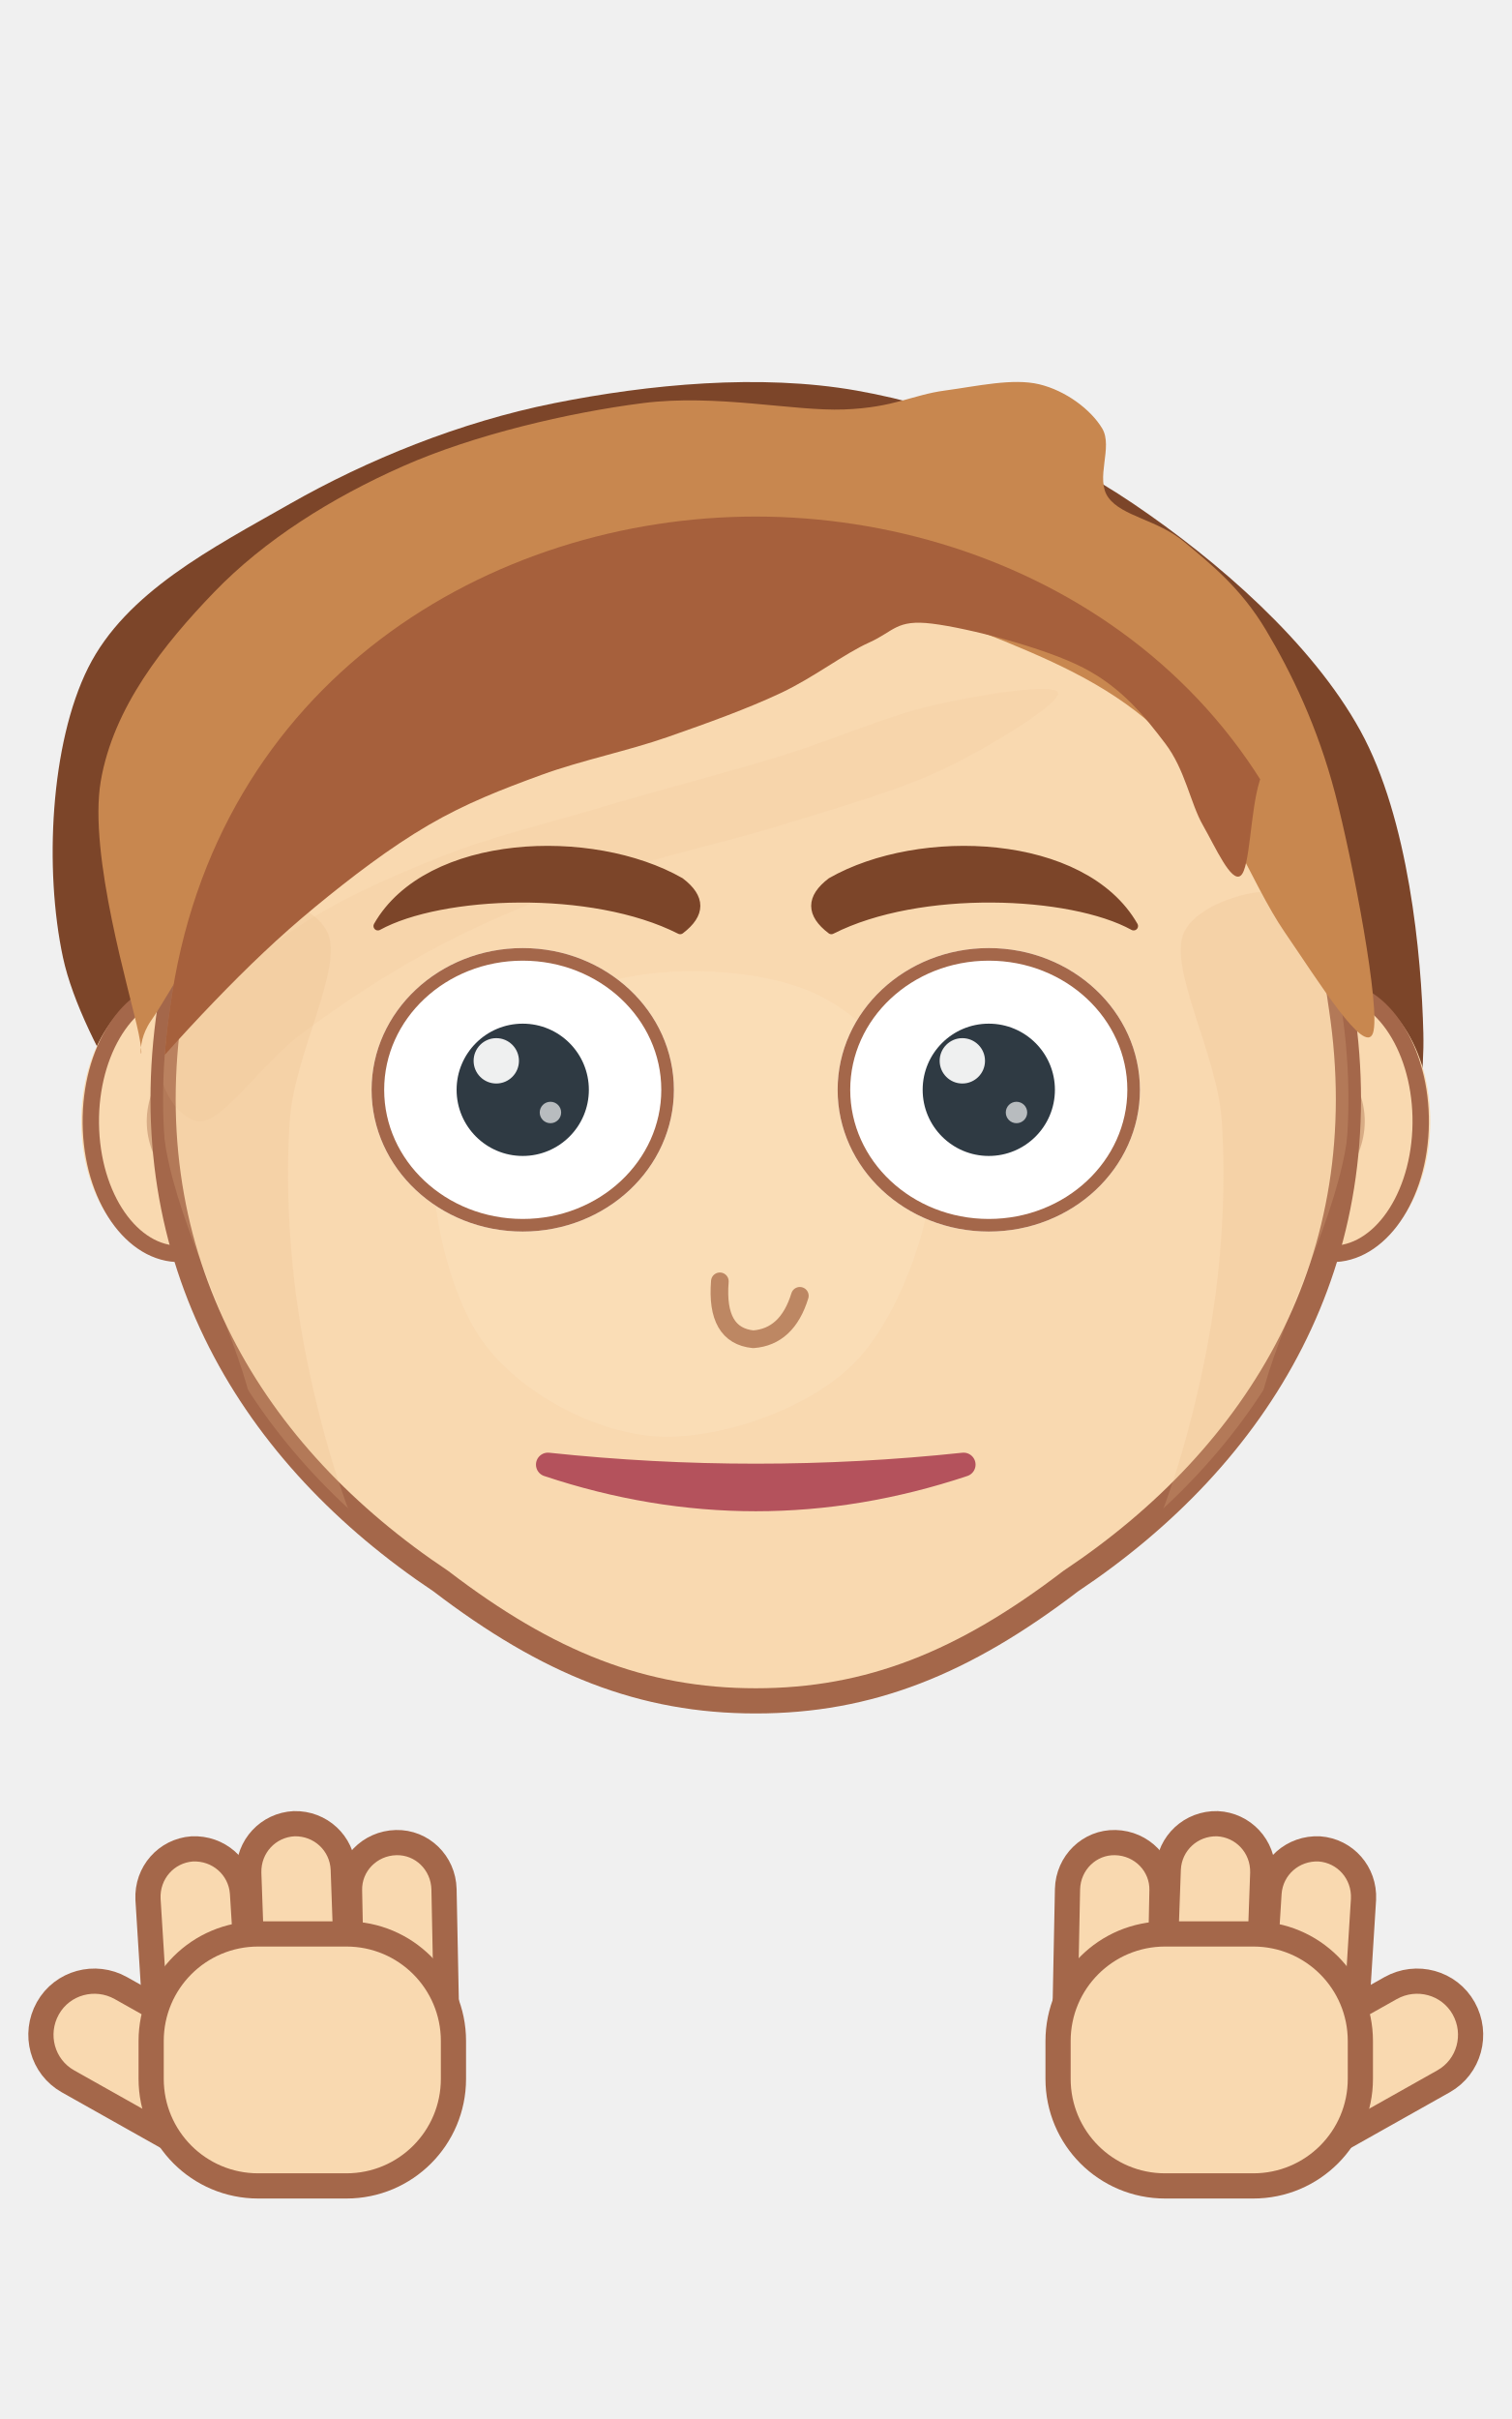
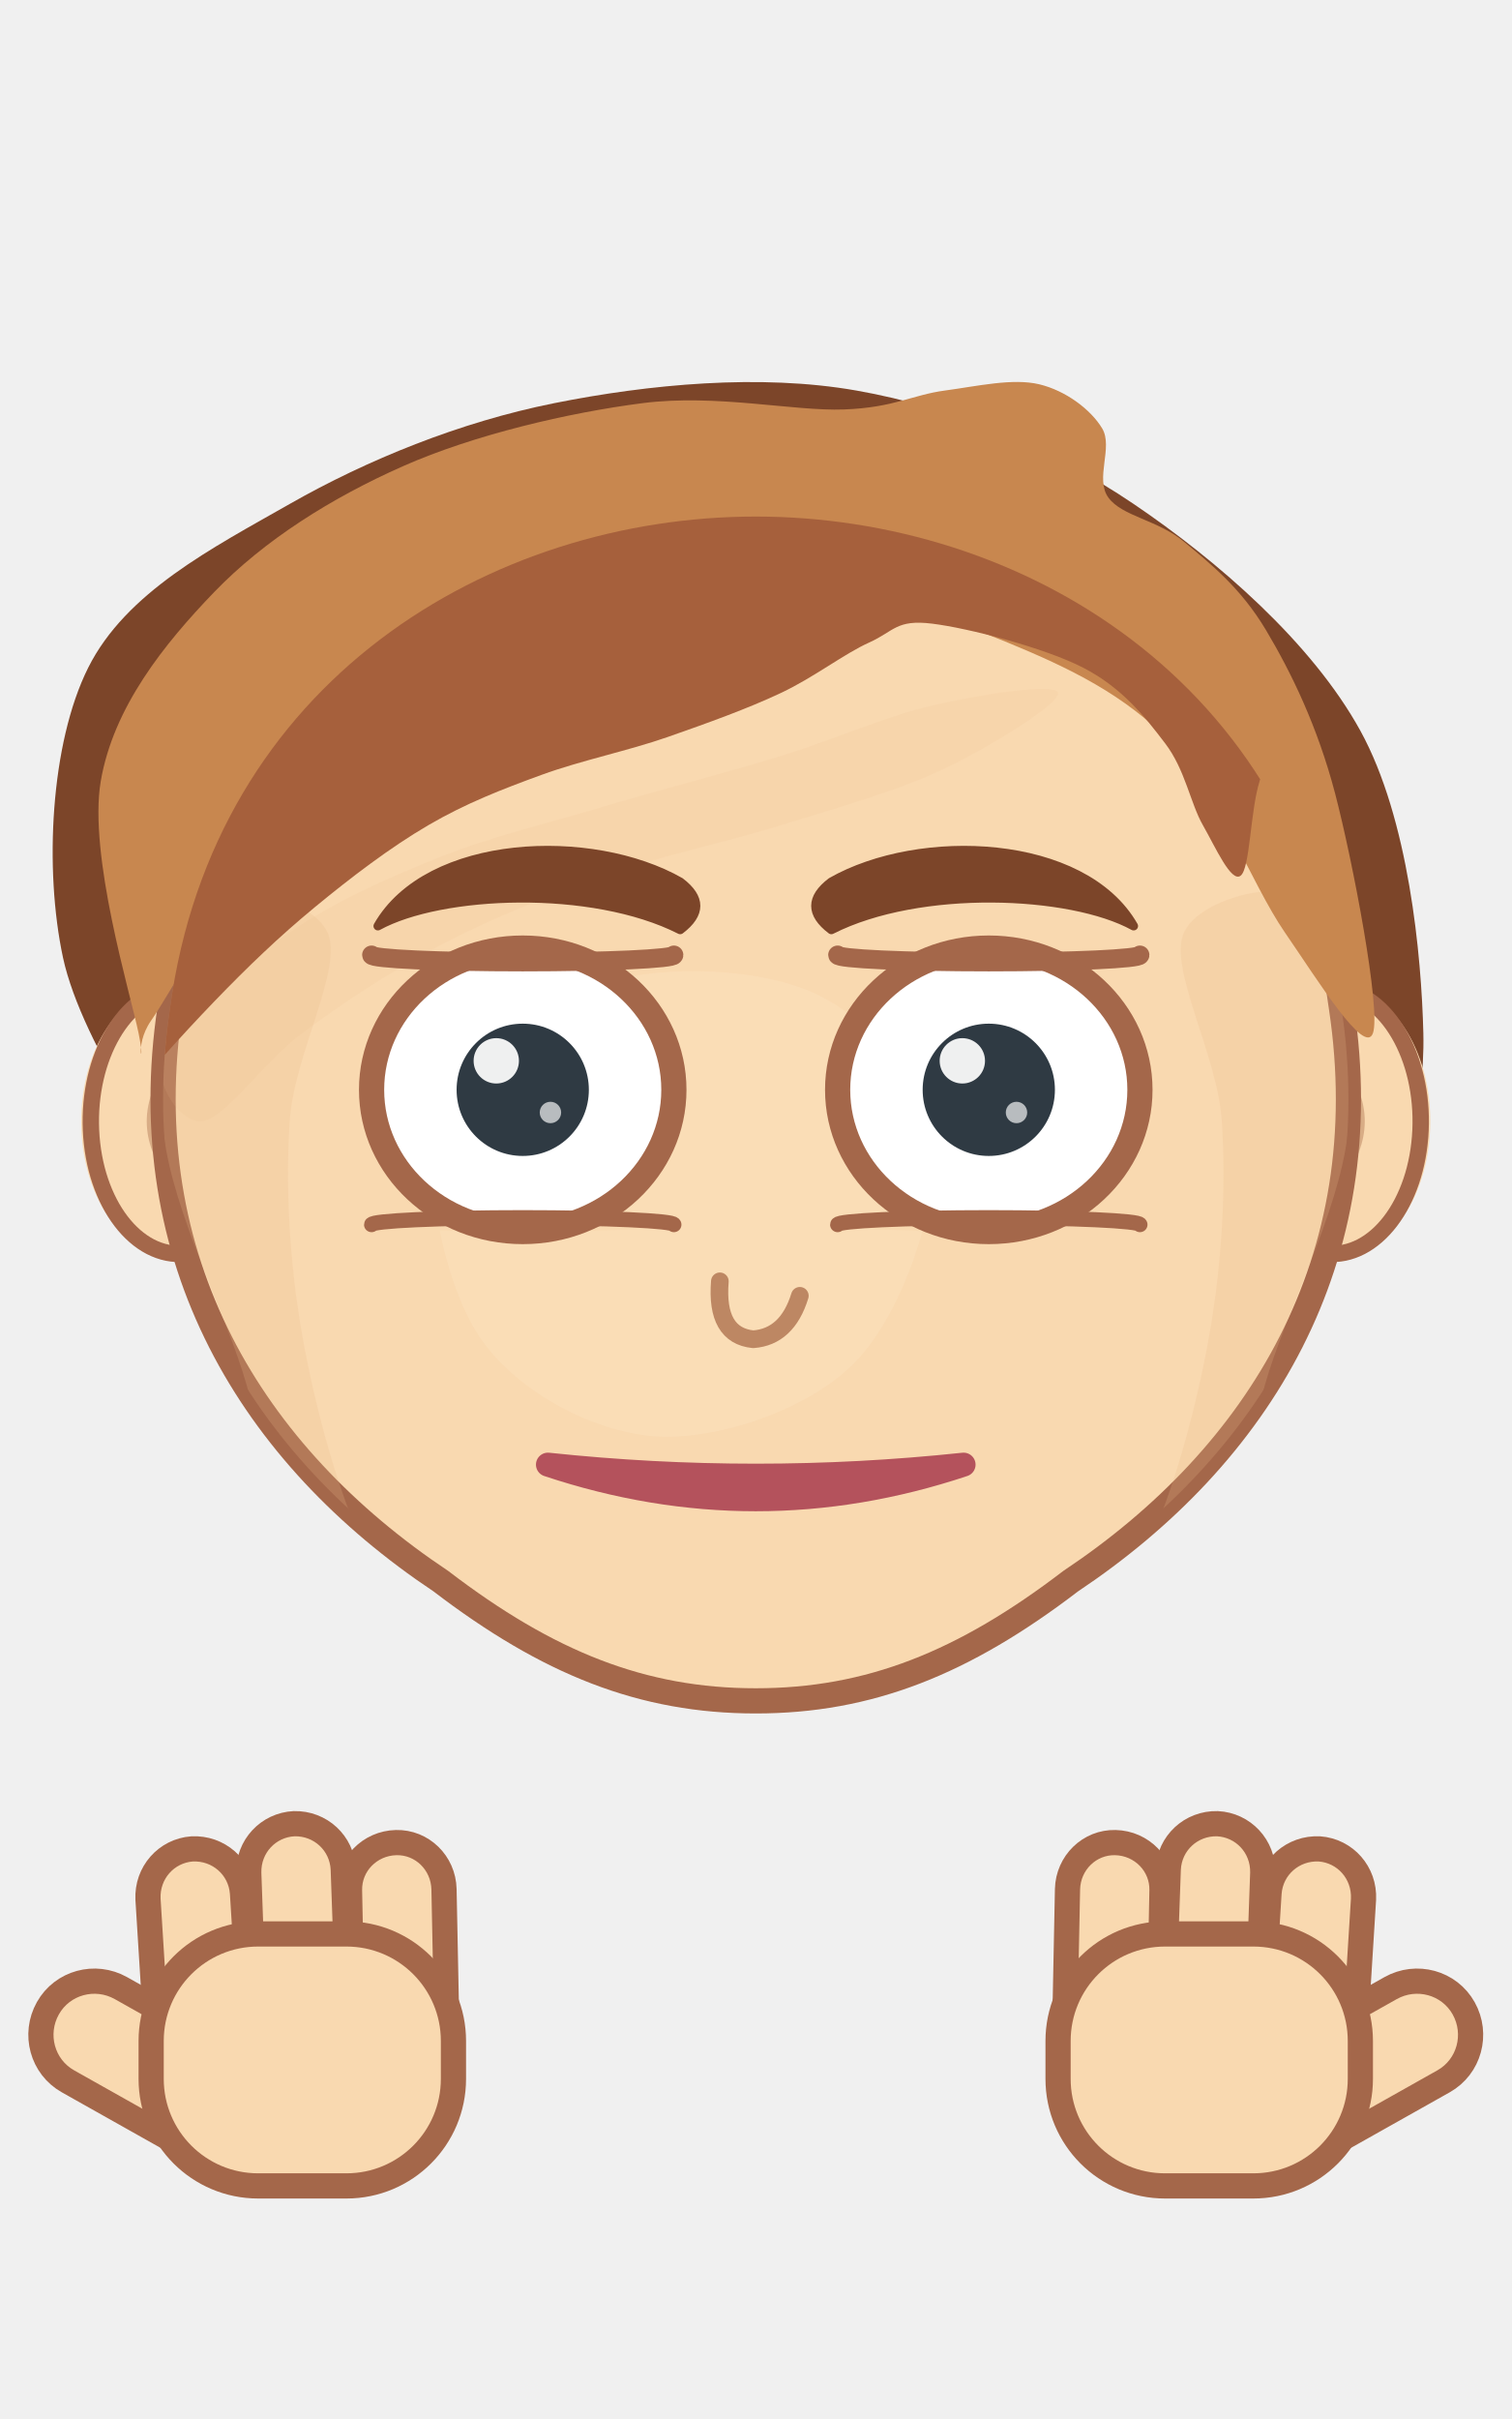
<svg xmlns="http://www.w3.org/2000/svg" viewBox="0 -60 240 384" role="img" aria-label="Cartoon mascot face">
  <defs>
-     <clipPath id="eyeSocketLeft">
-       <ellipse cx="83" cy="113" rx="24" ry="22.5" id="ellipse-1" />
-     </clipPath>
-     <clipPath id="eyeSocketRight">
-       <ellipse cx="157" cy="113" rx="24" ry="22.5" id="ellipse-2" />
-     </clipPath>
    <clipPath id="headShape">
      <path d="M120 22 C162 22 206 48 213 100 C219 140 200 171 170 191 C153 204 138 210 120 210 C102 210 87 204 70 191 C40 171 21 140 27 100 C34 48 78 22 120 22 Z" id="path-1" />
    </clipPath>
  </defs>
  <g id="handLeft" data-name="Left hand">
    <g id="handLeftStyle-relaxed" data-name="Relaxed">
      <path id="handLeftStyle-relaxed-index" data-name="Index" d="M 25 265.5 L 23.5 241.5 C 23.3 237.3 26.4 233.8 30.5 233.5 C 34.7 233.3 38.2 236.4 38.5 240.5 L 40 264.5 C 40.2 268.7 37.1 272.2 33 272.5 C 28.8 272.7 25.3 269.6 25 265.5 Z" fill="#f9d9b0" stroke="#a4674a" stroke-width="4" stroke-linejoin="round" stroke-linecap="round" />
      <path id="handLeftStyle-relaxed-middle" data-name="Middle" d="M 40.5 265.3 L 39.5 237.3 C 39.4 233.1 42.6 229.7 46.7 229.5 C 50.9 229.4 54.3 232.6 54.5 236.7 L 55.5 264.7 C 55.6 268.9 52.4 272.3 48.3 272.5 C 44.1 272.6 40.7 269.4 40.5 265.3 Z" fill="#f9d9b0" stroke="#a4674a" stroke-width="4" stroke-linejoin="round" stroke-linecap="round" />
      <path id="handLeftStyle-relaxed-ring" data-name="Ring" d="M 56 265.1 L 55.5 240.1 C 55.4 236 58.7 232.6 62.9 232.5 C 67 232.4 70.4 235.7 70.5 239.9 L 71 264.9 C 71.1 269 67.8 272.4 63.6 272.5 C 59.5 272.6 56.1 269.3 56 265.1 Z" fill="#f9d9b0" stroke="#a4674a" stroke-width="4" stroke-linejoin="round" stroke-linecap="round" />
      <path id="handLeftStyle-relaxed-thumb" data-name="Thumb" d="M 26.8 279.4 L 10.8 270.4 C 6.7 268.1 5.3 262.9 7.6 258.8 C 9.9 254.7 15.1 253.3 19.2 255.6 L 35.2 264.6 C 39.3 266.9 40.7 272.1 38.4 276.2 C 36.1 280.3 30.9 281.7 26.8 279.4 Z" fill="#f9d9b0" stroke="#a4674a" stroke-width="4" stroke-linejoin="round" stroke-linecap="round" />
      <path id="handLeftStyle-relaxed-palm" data-name="Palm" d="M 41 247 L 55 247 C 64.4 247 72 254.6 72 264 L 72 270 C 72 279.4 64.4 287 55 287 L 41 287 C 31.6 287 24 279.4 24 270 L 24 264 C 24 254.6 31.6 247 41 247 Z" fill="#f9d9b0" stroke="#a4674a" stroke-width="4" stroke-linejoin="round" stroke-linecap="round" />
    </g>
    <g id="handLeftStyle-open" data-name="Open" opacity="0">
      <path id="handLeftStyle-open-index" data-name="Index" d="M 25.2 266.6 L 18.7 236.6 C 17.8 232.5 20.4 228.5 24.4 227.7 C 28.5 226.8 32.5 229.4 33.3 233.4 L 39.8 263.4 C 40.7 267.5 38.1 271.5 34.1 272.3 C 30 273.2 26 270.6 25.2 266.6 Z" fill="#f9d9b0" stroke="#a4674a" stroke-width="4" stroke-linejoin="round" stroke-linecap="round" />
      <path id="handLeftStyle-open-middle" data-name="Middle" d="M 40.5 265.2 L 39.5 229.2 C 39.4 225.1 42.7 221.6 46.8 221.5 C 50.9 221.4 54.4 224.7 54.5 228.8 L 55.5 264.8 C 55.6 268.9 52.3 272.4 48.2 272.5 C 44.1 272.6 40.6 269.3 40.5 265.2 Z" fill="#f9d9b0" stroke="#a4674a" stroke-width="4" stroke-linejoin="round" stroke-linecap="round" />
      <path id="handLeftStyle-open-ring" data-name="Ring" d="M 56.1 263.8 L 60.6 235.8 C 61.3 231.7 65.1 228.9 69.2 229.6 C 73.3 230.3 76.1 234.1 75.4 238.2 L 70.9 266.2 C 70.2 270.3 66.4 273.1 62.3 272.4 C 58.2 271.7 55.4 267.9 56.1 263.8 Z" fill="#f9d9b0" stroke="#a4674a" stroke-width="4" stroke-linejoin="round" stroke-linecap="round" />
      <path id="handLeftStyle-open-thumb" data-name="Thumb" d="M 28.5 276.8 L 9.5 265.8 C 5.2 263.3 3.7 257.8 6.2 253.5 C 8.7 249.2 14.2 247.7 18.5 250.2 L 37.5 261.2 C 41.8 263.7 43.3 269.2 40.8 273.5 C 38.3 277.8 32.8 279.3 28.5 276.8 Z" fill="#f9d9b0" stroke="#a4674a" stroke-width="4" stroke-linejoin="round" stroke-linecap="round" />
      <path id="handLeftStyle-open-palm" data-name="Palm" d="M 41 247 L 55 247 C 64.4 247 72 254.6 72 264 L 72 270 C 72 279.4 64.4 287 55 287 L 41 287 C 31.6 287 24 279.4 24 270 L 24 264 C 24 254.6 31.6 247 41 247 Z" fill="#f9d9b0" stroke="#a4674a" stroke-width="4" stroke-linejoin="round" stroke-linecap="round" />
    </g>
    <g id="handLeftStyle-fist" data-name="Fist" opacity="0">
      <path id="handLeftStyle-fist-palm" data-name="Palm" d="M 41 247 L 55 247 C 64.4 247 72 254.6 72 264 L 72 270 C 72 279.4 64.4 287 55 287 L 41 287 C 31.6 287 24 279.4 24 270 L 24 264 C 24 254.6 31.6 247 41 247 Z" fill="#f9d9b0" stroke="#a4674a" stroke-width="4" stroke-linejoin="round" stroke-linecap="round" />
      <path id="handLeftStyle-fist-index" data-name="Index" d="M 25 265 L 25 247 C 25 242.9 28.4 239.5 32.5 239.5 C 36.6 239.5 40 242.9 40 247 L 40 265 C 40 269.1 36.6 272.5 32.5 272.5 C 28.4 272.5 25 269.1 25 265 Z" fill="#f9d9b0" stroke="#a4674a" stroke-width="4" stroke-linejoin="round" stroke-linecap="round" />
      <path id="handLeftStyle-fist-middle" data-name="Middle" d="M 40.5 265 L 40.5 245 C 40.5 240.9 43.9 237.5 48 237.5 C 52.1 237.5 55.5 240.9 55.5 245 L 55.5 265 C 55.5 269.1 52.1 272.5 48 272.5 C 43.9 272.5 40.5 269.1 40.5 265 Z" fill="#f9d9b0" stroke="#a4674a" stroke-width="4" stroke-linejoin="round" stroke-linecap="round" />
      <path id="handLeftStyle-fist-ring" data-name="Ring" d="M 56 265 L 56 247 C 56 242.9 59.4 239.5 63.5 239.5 C 67.6 239.5 71 242.9 71 247 L 71 265 C 71 269.1 67.6 272.5 63.5 272.5 C 59.4 272.5 56 269.1 56 265 Z" fill="#f9d9b0" stroke="#a4674a" stroke-width="4" stroke-linejoin="round" stroke-linecap="round" />
      <path id="handLeftStyle-fist-thumb" data-name="Thumb" d="M 20.2 265.5 L 39.2 258.5 C 43.4 257 48 259.1 49.5 263.2 C 51 267.4 48.9 272 44.8 273.5 L 25.8 280.5 C 21.6 282 17 279.9 15.5 275.8 C 14 271.6 16.1 267 20.2 265.5 Z" fill="#f9d9b0" stroke="#a4674a" stroke-width="4" stroke-linejoin="round" stroke-linecap="round" />
    </g>
    <g id="handLeftStyle-point" data-name="Point" opacity="0">
      <path id="handLeftStyle-point-index" data-name="Index" d="M 25 264.9 L 25.5 226.9 C 25.6 222.8 29 219.4 33.1 219.5 C 37.2 219.6 40.6 223 40.5 227.1 L 40 265.1 C 39.9 269.2 36.5 272.6 32.4 272.5 C 28.3 272.4 24.9 269 25 264.9 Z" fill="#f9d9b0" stroke="#a4674a" stroke-width="4" stroke-linejoin="round" stroke-linecap="round" />
      <path id="handLeftStyle-point-palm" data-name="Palm" d="M 41 247 L 55 247 C 64.4 247 72 254.6 72 264 L 72 270 C 72 279.4 64.4 287 55 287 L 41 287 C 31.6 287 24 279.4 24 270 L 24 264 C 24 254.6 31.6 247 41 247 Z" fill="#f9d9b0" stroke="#a4674a" stroke-width="4" stroke-linejoin="round" stroke-linecap="round" />
      <path id="handLeftStyle-point-middle" data-name="Middle" d="M 40.5 265 L 40.5 249 C 40.5 244.9 43.9 241.5 48 241.5 C 52.1 241.5 55.5 244.9 55.5 249 L 55.5 265 C 55.5 269.1 52.1 272.5 48 272.5 C 43.9 272.5 40.5 269.1 40.5 265 Z" fill="#f9d9b0" stroke="#a4674a" stroke-width="4" stroke-linejoin="round" stroke-linecap="round" />
      <path id="handLeftStyle-point-ring" data-name="Ring" d="M 56 265 L 56 250 C 56 245.9 59.4 242.5 63.5 242.5 C 67.6 242.5 71 245.9 71 250 L 71 265 C 71 269.1 67.6 272.5 63.5 272.5 C 59.4 272.5 56 269.1 56 265 Z" fill="#f9d9b0" stroke="#a4674a" stroke-width="4" stroke-linejoin="round" stroke-linecap="round" />
      <path id="handLeftStyle-point-thumb" data-name="Thumb" d="M 20.2 265.5 L 39.2 258.5 C 43.4 257 48 259.1 49.5 263.2 C 51 267.4 48.9 272 44.8 273.5 L 25.8 280.5 C 21.6 282 17 279.9 15.5 275.8 C 14 271.6 16.1 267 20.2 265.5 Z" fill="#f9d9b0" stroke="#a4674a" stroke-width="4" stroke-linejoin="round" stroke-linecap="round" />
    </g>
    <g id="handLeftStyle-thumbsUp" data-name="Thumbs up" opacity="0">
      <path id="handLeftStyle-thumbsUp-thumb" data-name="Thumb" d="M 27.5 267.4 L 25.5 229.4 C 25.3 225.3 28.5 221.7 32.6 221.5 C 36.7 221.3 40.3 224.5 40.5 228.6 L 42.5 266.6 C 42.7 270.7 39.5 274.3 35.4 274.5 C 31.3 274.7 27.7 271.5 27.5 267.4 Z" fill="#f9d9b0" stroke="#a4674a" stroke-width="4" stroke-linejoin="round" stroke-linecap="round" />
      <path id="handLeftStyle-thumbsUp-palm" data-name="Palm" d="M 41 247 L 55 247 C 64.4 247 72 254.6 72 264 L 72 270 C 72 279.4 64.4 287 55 287 L 41 287 C 31.6 287 24 279.4 24 270 L 24 264 C 24 254.6 31.6 247 41 247 Z" fill="#f9d9b0" stroke="#a4674a" stroke-width="4" stroke-linejoin="round" stroke-linecap="round" />
      <path id="handLeftStyle-thumbsUp-fingers" data-name="Fingers" d="M 37.1 247.6 L 61.1 250.6 C 65.7 251.1 69 255.4 68.4 260.1 C 67.9 264.7 63.6 268 58.9 267.4 L 34.9 264.4 C 30.3 263.9 27 259.6 27.6 254.9 C 28.1 250.3 32.4 247 37.1 247.6 Z" fill="#f9d9b0" stroke="#a4674a" stroke-width="4" stroke-linejoin="round" stroke-linecap="round" />
    </g>
    <g id="handLeftStyle-peace" data-name="Peace" opacity="0">
      <path id="handLeftStyle-peace-index" data-name="Index" d="M 25.2 266.7 L 17.7 233.7 C 16.8 229.6 19.3 225.6 23.3 224.7 C 27.4 223.8 31.4 226.3 32.3 230.3 L 39.8 263.3 C 40.7 267.4 38.2 271.4 34.2 272.3 C 30.1 273.2 26.1 270.7 25.2 266.7 Z" fill="#f9d9b0" stroke="#a4674a" stroke-width="4" stroke-linejoin="round" stroke-linecap="round" />
      <path id="handLeftStyle-peace-middle" data-name="Middle" d="M 40.5 264.4 L 43.5 228.4 C 43.9 224.2 47.5 221.2 51.6 221.5 C 55.8 221.9 58.8 225.5 58.5 229.6 L 55.5 265.6 C 55.1 269.8 51.5 272.8 47.4 272.5 C 43.2 272.1 40.2 268.5 40.5 264.4 Z" fill="#f9d9b0" stroke="#a4674a" stroke-width="4" stroke-linejoin="round" stroke-linecap="round" />
      <path id="handLeftStyle-peace-palm" data-name="Palm" d="M 41 247 L 55 247 C 64.4 247 72 254.6 72 264 L 72 270 C 72 279.4 64.4 287 55 287 L 41 287 C 31.6 287 24 279.4 24 270 L 24 264 C 24 254.6 31.6 247 41 247 Z" fill="#f9d9b0" stroke="#a4674a" stroke-width="4" stroke-linejoin="round" stroke-linecap="round" />
      <path id="handLeftStyle-peace-ring" data-name="Ring" d="M 56 265 L 56 249 C 56 244.9 59.4 241.5 63.5 241.5 C 67.6 241.5 71 244.9 71 249 L 71 265 C 71 269.1 67.6 272.5 63.5 272.5 C 59.4 272.5 56 269.1 56 265 Z" fill="#f9d9b0" stroke="#a4674a" stroke-width="4" stroke-linejoin="round" stroke-linecap="round" />
      <path id="handLeftStyle-peace-thumb" data-name="Thumb" d="M 20.2 265.5 L 39.2 258.5 C 43.4 257 48 259.1 49.5 263.2 C 51 267.4 48.9 272 44.8 273.5 L 25.8 280.5 C 21.6 282 17 279.9 15.5 275.8 C 14 271.6 16.1 267 20.2 265.5 Z" fill="#f9d9b0" stroke="#a4674a" stroke-width="4" stroke-linejoin="round" stroke-linecap="round" />
    </g>
    <g id="handLeftStyle-ok" data-name="OK" opacity="0">
      <path id="handLeftStyle-ok-middle" data-name="Middle" d="M 40.5 264.4 L 43.5 229.4 C 43.9 225.2 47.5 222.2 51.6 222.5 C 55.8 222.9 58.8 226.5 58.5 230.6 L 55.5 265.6 C 55.1 269.8 51.5 272.8 47.4 272.5 C 43.2 272.1 40.2 268.5 40.5 264.4 Z" fill="#f9d9b0" stroke="#a4674a" stroke-width="4" stroke-linejoin="round" stroke-linecap="round" />
      <path id="handLeftStyle-ok-ring" data-name="Ring" d="M 56.1 264.1 L 59.6 236.1 C 60.1 232 63.8 229 67.9 229.6 C 72 230.1 75 233.8 74.4 237.9 L 70.9 265.9 C 70.4 270 66.7 273 62.6 272.4 C 58.5 271.9 55.5 268.2 56.1 264.1 Z" fill="#f9d9b0" stroke="#a4674a" stroke-width="4" stroke-linejoin="round" stroke-linecap="round" />
      <path id="handLeftStyle-ok-palm" data-name="Palm" d="M 41 247 L 55 247 C 64.4 247 72 254.6 72 264 L 72 270 C 72 279.4 64.4 287 55 287 L 41 287 C 31.6 287 24 279.4 24 270 L 24 264 C 24 254.6 31.6 247 41 247 Z" fill="#f9d9b0" stroke="#a4674a" stroke-width="4" stroke-linejoin="round" stroke-linecap="round" />
      <path id="handLeftStyle-ok-loop" data-name="Ring" d="M 28 229.5 C 35.5 229.5 41.5 235.5 41.5 243 C 41.5 250.5 35.5 256.5 28 256.5 C 20.5 256.5 14.5 250.5 14.5 243 C 14.5 235.5 20.5 229.5 28 229.5 Z M 28 236 C 24.1 236 21 239.1 21 243 C 21 246.9 24.1 250 28 250 C 31.9 250 35 246.9 35 243 C 35 239.1 31.9 236 28 236 Z" fill-rule="evenodd" fill="#f9d9b0" stroke="#a4674a" stroke-width="4" stroke-linejoin="round" stroke-linecap="round" />
    </g>
    <g id="handLeftStyle-sideFist" data-name="Closed side" opacity="0">
      <path id="handLeftStyle-sideFist-palm" data-name="Palm" d="M 41 247 L 55 247 C 64.4 247 72 254.6 72 264 L 72 270 C 72 279.4 64.4 287 55 287 L 41 287 C 31.6 287 24 279.4 24 270 L 24 264 C 24 254.6 31.6 247 41 247 Z" fill="#f9d9b0" stroke="#a4674a" stroke-width="4" stroke-linejoin="round" stroke-linecap="round" />
      <path id="handLeftStyle-sideFist-fingers" data-name="Fingers" d="M 35.2 242.1 L 62.2 246.1 C 66.5 246.7 69.6 250.8 68.9 255.2 C 68.3 259.5 64.2 262.6 59.8 261.9 L 32.8 257.9 C 28.5 257.3 25.4 253.2 26.1 248.8 C 26.7 244.5 30.8 241.4 35.2 242.1 Z" fill="#f9d9b0" stroke="#a4674a" stroke-width="4" stroke-linejoin="round" stroke-linecap="round" />
      <path id="handLeftStyle-sideFist-thumb" data-name="Thumb" d="M 25.6 264.9 L 43.6 258.9 C 47.6 257.6 51.8 259.7 53.1 263.6 C 54.4 267.6 52.3 271.8 48.4 273.1 L 30.4 279.1 C 26.4 280.4 22.2 278.3 20.9 274.4 C 19.6 270.4 21.7 266.2 25.6 264.9 Z" fill="#f9d9b0" stroke="#a4674a" stroke-width="4" stroke-linejoin="round" stroke-linecap="round" />
    </g>
  </g>
  <g id="handRight" data-name="Right hand">
    <g id="handRightStyle-relaxed" data-name="Relaxed">
      <path id="handRightStyle-relaxed-index" data-name="Index" d="M 215 265.5 L 216.5 241.5 C 216.7 237.3 213.6 233.8 209.5 233.5 C 205.3 233.3 201.8 236.4 201.5 240.5 L 200 264.5 C 199.8 268.7 202.9 272.2 207 272.5 C 211.2 272.7 214.7 269.6 215 265.5 Z" fill="#f9d9b0" stroke="#a4674a" stroke-width="4" stroke-linejoin="round" stroke-linecap="round" />
      <path id="handRightStyle-relaxed-middle" data-name="Middle" d="M 199.5 265.3 L 200.5 237.3 C 200.6 233.1 197.4 229.7 193.3 229.5 C 189.1 229.4 185.7 232.6 185.5 236.7 L 184.5 264.7 C 184.4 268.9 187.6 272.3 191.7 272.5 C 195.9 272.6 199.3 269.4 199.5 265.3 Z" fill="#f9d9b0" stroke="#a4674a" stroke-width="4" stroke-linejoin="round" stroke-linecap="round" />
      <path id="handRightStyle-relaxed-ring" data-name="Ring" d="M 184 265.1 L 184.5 240.1 C 184.6 236 181.3 232.6 177.1 232.5 C 173 232.4 169.6 235.7 169.5 239.9 L 169 264.9 C 168.9 269 172.2 272.4 176.4 272.5 C 180.5 272.6 183.9 269.3 184 265.1 Z" fill="#f9d9b0" stroke="#a4674a" stroke-width="4" stroke-linejoin="round" stroke-linecap="round" />
      <path id="handRightStyle-relaxed-thumb" data-name="Thumb" d="M 213.2 279.4 L 229.2 270.4 C 233.3 268.1 234.7 262.9 232.4 258.8 C 230.1 254.7 224.9 253.3 220.8 255.6 L 204.8 264.6 C 200.7 266.9 199.3 272.1 201.6 276.2 C 203.9 280.3 209.1 281.7 213.2 279.4 Z" fill="#f9d9b0" stroke="#a4674a" stroke-width="4" stroke-linejoin="round" stroke-linecap="round" />
      <path id="handRightStyle-relaxed-palm" data-name="Palm" d="M 199 247 L 185 247 C 175.6 247 168 254.6 168 264 L 168 270 C 168 279.4 175.6 287 185 287 L 199 287 C 208.4 287 216 279.4 216 270 L 216 264 C 216 254.6 208.4 247 199 247 Z" fill="#f9d9b0" stroke="#a4674a" stroke-width="4" stroke-linejoin="round" stroke-linecap="round" />
    </g>
    <g id="handRightStyle-open" data-name="Open" opacity="0">
      <path id="handRightStyle-open-index" data-name="Index" d="M 214.8 266.6 L 221.3 236.6 C 222.2 232.5 219.6 228.5 215.6 227.7 C 211.5 226.8 207.5 229.4 206.7 233.4 L 200.2 263.4 C 199.3 267.5 201.9 271.5 205.9 272.3 C 210 273.2 214 270.6 214.8 266.6 Z" fill="#f9d9b0" stroke="#a4674a" stroke-width="4" stroke-linejoin="round" stroke-linecap="round" />
      <path id="handRightStyle-open-middle" data-name="Middle" d="M 199.5 265.2 L 200.5 229.2 C 200.6 225.1 197.3 221.6 193.2 221.5 C 189.1 221.4 185.6 224.7 185.5 228.8 L 184.5 264.8 C 184.4 268.9 187.7 272.4 191.8 272.5 C 195.9 272.6 199.4 269.3 199.5 265.2 Z" fill="#f9d9b0" stroke="#a4674a" stroke-width="4" stroke-linejoin="round" stroke-linecap="round" />
      <path id="handRightStyle-open-ring" data-name="Ring" d="M 183.9 263.8 L 179.4 235.8 C 178.7 231.7 174.9 228.9 170.8 229.6 C 166.7 230.3 163.9 234.1 164.6 238.2 L 169.1 266.2 C 169.8 270.3 173.6 273.1 177.7 272.4 C 181.8 271.7 184.6 267.9 183.9 263.8 Z" fill="#f9d9b0" stroke="#a4674a" stroke-width="4" stroke-linejoin="round" stroke-linecap="round" />
      <path id="handRightStyle-open-thumb" data-name="Thumb" d="M 211.5 276.8 L 230.5 265.8 C 234.8 263.3 236.3 257.8 233.8 253.5 C 231.3 249.2 225.8 247.7 221.5 250.2 L 202.5 261.2 C 198.2 263.7 196.7 269.2 199.2 273.5 C 201.7 277.8 207.2 279.3 211.5 276.8 Z" fill="#f9d9b0" stroke="#a4674a" stroke-width="4" stroke-linejoin="round" stroke-linecap="round" />
      <path id="handRightStyle-open-palm" data-name="Palm" d="M 199 247 L 185 247 C 175.6 247 168 254.6 168 264 L 168 270 C 168 279.4 175.6 287 185 287 L 199 287 C 208.4 287 216 279.4 216 270 L 216 264 C 216 254.6 208.4 247 199 247 Z" fill="#f9d9b0" stroke="#a4674a" stroke-width="4" stroke-linejoin="round" stroke-linecap="round" />
    </g>
    <g id="handRightStyle-fist" data-name="Fist" opacity="0">
      <path id="handRightStyle-fist-palm" data-name="Palm" d="M 199 247 L 185 247 C 175.6 247 168 254.6 168 264 L 168 270 C 168 279.4 175.6 287 185 287 L 199 287 C 208.4 287 216 279.4 216 270 L 216 264 C 216 254.6 208.4 247 199 247 Z" fill="#f9d9b0" stroke="#a4674a" stroke-width="4" stroke-linejoin="round" stroke-linecap="round" />
      <path id="handRightStyle-fist-index" data-name="Index" d="M 215 265 L 215 247 C 215 242.9 211.6 239.5 207.5 239.5 C 203.4 239.5 200 242.9 200 247 L 200 265 C 200 269.1 203.4 272.5 207.5 272.5 C 211.6 272.5 215 269.1 215 265 Z" fill="#f9d9b0" stroke="#a4674a" stroke-width="4" stroke-linejoin="round" stroke-linecap="round" />
      <path id="handRightStyle-fist-middle" data-name="Middle" d="M 199.5 265 L 199.5 245 C 199.5 240.9 196.1 237.5 192 237.5 C 187.9 237.5 184.5 240.9 184.5 245 L 184.5 265 C 184.5 269.1 187.9 272.5 192 272.5 C 196.1 272.5 199.5 269.1 199.5 265 Z" fill="#f9d9b0" stroke="#a4674a" stroke-width="4" stroke-linejoin="round" stroke-linecap="round" />
      <path id="handRightStyle-fist-ring" data-name="Ring" d="M 184 265 L 184 247 C 184 242.9 180.6 239.5 176.5 239.5 C 172.4 239.5 169 242.9 169 247 L 169 265 C 169 269.1 172.4 272.5 176.5 272.5 C 180.6 272.5 184 269.1 184 265 Z" fill="#f9d9b0" stroke="#a4674a" stroke-width="4" stroke-linejoin="round" stroke-linecap="round" />
      <path id="handRightStyle-fist-thumb" data-name="Thumb" d="M 219.8 265.5 L 200.8 258.5 C 196.6 257 192 259.1 190.5 263.2 C 189 267.4 191.1 272 195.2 273.5 L 214.2 280.5 C 218.4 282 223 279.9 224.5 275.8 C 226 271.6 223.9 267 219.8 265.5 Z" fill="#f9d9b0" stroke="#a4674a" stroke-width="4" stroke-linejoin="round" stroke-linecap="round" />
    </g>
    <g id="handRightStyle-point" data-name="Point" opacity="0">
      <path id="handRightStyle-point-index" data-name="Index" d="M 215 264.9 L 214.5 226.9 C 214.4 222.8 211 219.4 206.9 219.5 C 202.8 219.6 199.4 223 199.5 227.1 L 200 265.1 C 200.1 269.2 203.5 272.6 207.6 272.5 C 211.7 272.4 215.1 269 215 264.9 Z" fill="#f9d9b0" stroke="#a4674a" stroke-width="4" stroke-linejoin="round" stroke-linecap="round" />
      <path id="handRightStyle-point-palm" data-name="Palm" d="M 199 247 L 185 247 C 175.6 247 168 254.6 168 264 L 168 270 C 168 279.4 175.6 287 185 287 L 199 287 C 208.4 287 216 279.4 216 270 L 216 264 C 216 254.6 208.4 247 199 247 Z" fill="#f9d9b0" stroke="#a4674a" stroke-width="4" stroke-linejoin="round" stroke-linecap="round" />
      <path id="handRightStyle-point-middle" data-name="Middle" d="M 199.5 265 L 199.5 249 C 199.5 244.9 196.1 241.5 192 241.5 C 187.9 241.5 184.5 244.9 184.5 249 L 184.5 265 C 184.5 269.1 187.9 272.5 192 272.5 C 196.1 272.5 199.5 269.1 199.5 265 Z" fill="#f9d9b0" stroke="#a4674a" stroke-width="4" stroke-linejoin="round" stroke-linecap="round" />
      <path id="handRightStyle-point-ring" data-name="Ring" d="M 184 265 L 184 250 C 184 245.9 180.6 242.5 176.5 242.5 C 172.4 242.5 169 245.9 169 250 L 169 265 C 169 269.1 172.4 272.5 176.5 272.5 C 180.6 272.5 184 269.1 184 265 Z" fill="#f9d9b0" stroke="#a4674a" stroke-width="4" stroke-linejoin="round" stroke-linecap="round" />
      <path id="handRightStyle-point-thumb" data-name="Thumb" d="M 219.8 265.5 L 200.8 258.5 C 196.6 257 192 259.1 190.5 263.2 C 189 267.4 191.1 272 195.2 273.5 L 214.2 280.5 C 218.4 282 223 279.9 224.5 275.8 C 226 271.6 223.9 267 219.8 265.5 Z" fill="#f9d9b0" stroke="#a4674a" stroke-width="4" stroke-linejoin="round" stroke-linecap="round" />
    </g>
    <g id="handRightStyle-thumbsUp" data-name="Thumbs up" opacity="0">
      <path id="handRightStyle-thumbsUp-thumb" data-name="Thumb" d="M 212.5 267.4 L 214.5 229.4 C 214.7 225.3 211.5 221.7 207.4 221.5 C 203.3 221.3 199.7 224.5 199.5 228.6 L 197.5 266.6 C 197.3 270.7 200.5 274.3 204.6 274.5 C 208.7 274.7 212.3 271.5 212.5 267.4 Z" fill="#f9d9b0" stroke="#a4674a" stroke-width="4" stroke-linejoin="round" stroke-linecap="round" />
      <path id="handRightStyle-thumbsUp-palm" data-name="Palm" d="M 199 247 L 185 247 C 175.6 247 168 254.6 168 264 L 168 270 C 168 279.4 175.6 287 185 287 L 199 287 C 208.4 287 216 279.4 216 270 L 216 264 C 216 254.6 208.4 247 199 247 Z" fill="#f9d9b0" stroke="#a4674a" stroke-width="4" stroke-linejoin="round" stroke-linecap="round" />
      <path id="handRightStyle-thumbsUp-fingers" data-name="Fingers" d="M 202.9 247.6 L 178.9 250.6 C 174.3 251.1 171 255.4 171.6 260.1 C 172.1 264.7 176.4 268 181.1 267.4 L 205.1 264.4 C 209.7 263.9 213 259.6 212.4 254.9 C 211.9 250.3 207.6 247 202.9 247.6 Z" fill="#f9d9b0" stroke="#a4674a" stroke-width="4" stroke-linejoin="round" stroke-linecap="round" />
    </g>
    <g id="handRightStyle-peace" data-name="Peace" opacity="0">
      <path id="handRightStyle-peace-index" data-name="Index" d="M 214.8 266.7 L 222.3 233.7 C 223.2 229.6 220.7 225.6 216.7 224.7 C 212.6 223.8 208.6 226.3 207.7 230.3 L 200.2 263.3 C 199.3 267.4 201.8 271.4 205.8 272.3 C 209.9 273.2 213.9 270.7 214.8 266.7 Z" fill="#f9d9b0" stroke="#a4674a" stroke-width="4" stroke-linejoin="round" stroke-linecap="round" />
      <path id="handRightStyle-peace-middle" data-name="Middle" d="M 199.5 264.4 L 196.5 228.4 C 196.1 224.2 192.5 221.2 188.4 221.5 C 184.2 221.9 181.2 225.5 181.5 229.6 L 184.5 265.6 C 184.9 269.8 188.5 272.8 192.6 272.5 C 196.8 272.1 199.8 268.5 199.5 264.4 Z" fill="#f9d9b0" stroke="#a4674a" stroke-width="4" stroke-linejoin="round" stroke-linecap="round" />
      <path id="handRightStyle-peace-palm" data-name="Palm" d="M 199 247 L 185 247 C 175.6 247 168 254.6 168 264 L 168 270 C 168 279.4 175.6 287 185 287 L 199 287 C 208.4 287 216 279.4 216 270 L 216 264 C 216 254.6 208.4 247 199 247 Z" fill="#f9d9b0" stroke="#a4674a" stroke-width="4" stroke-linejoin="round" stroke-linecap="round" />
      <path id="handRightStyle-peace-ring" data-name="Ring" d="M 184 265 L 184 249 C 184 244.9 180.6 241.5 176.5 241.5 C 172.4 241.5 169 244.9 169 249 L 169 265 C 169 269.1 172.4 272.5 176.5 272.5 C 180.6 272.5 184 269.1 184 265 Z" fill="#f9d9b0" stroke="#a4674a" stroke-width="4" stroke-linejoin="round" stroke-linecap="round" />
      <path id="handRightStyle-peace-thumb" data-name="Thumb" d="M 219.8 265.5 L 200.8 258.5 C 196.6 257 192 259.1 190.5 263.2 C 189 267.4 191.1 272 195.2 273.5 L 214.2 280.5 C 218.4 282 223 279.9 224.5 275.8 C 226 271.6 223.9 267 219.8 265.5 Z" fill="#f9d9b0" stroke="#a4674a" stroke-width="4" stroke-linejoin="round" stroke-linecap="round" />
    </g>
    <g id="handRightStyle-ok" data-name="OK" opacity="0">
      <path id="handRightStyle-ok-middle" data-name="Middle" d="M 199.5 264.4 L 196.5 229.4 C 196.1 225.2 192.5 222.2 188.4 222.5 C 184.2 222.9 181.2 226.5 181.5 230.6 L 184.5 265.6 C 184.9 269.8 188.5 272.8 192.6 272.5 C 196.8 272.1 199.8 268.5 199.5 264.4 Z" fill="#f9d9b0" stroke="#a4674a" stroke-width="4" stroke-linejoin="round" stroke-linecap="round" />
      <path id="handRightStyle-ok-ring" data-name="Ring" d="M 183.9 264.1 L 180.4 236.1 C 179.9 232 176.2 229 172.1 229.6 C 168 230.1 165 233.8 165.6 237.9 L 169.1 265.9 C 169.6 270 173.3 273 177.4 272.4 C 181.5 271.9 184.5 268.2 183.9 264.1 Z" fill="#f9d9b0" stroke="#a4674a" stroke-width="4" stroke-linejoin="round" stroke-linecap="round" />
      <path id="handRightStyle-ok-palm" data-name="Palm" d="M 199 247 L 185 247 C 175.6 247 168 254.6 168 264 L 168 270 C 168 279.4 175.6 287 185 287 L 199 287 C 208.4 287 216 279.4 216 270 L 216 264 C 216 254.6 208.4 247 199 247 Z" fill="#f9d9b0" stroke="#a4674a" stroke-width="4" stroke-linejoin="round" stroke-linecap="round" />
      <path id="handRightStyle-ok-loop" data-name="Ring" d="M 212 229.5 C 204.5 229.5 198.5 235.5 198.5 243 C 198.5 250.5 204.5 256.5 212 256.5 C 219.5 256.5 225.5 250.5 225.5 243 C 225.5 235.5 219.5 229.5 212 229.5 Z M 212 236 C 215.9 236 219 239.1 219 243 C 219 246.9 215.9 250 212 250 C 208.1 250 205 246.9 205 243 C 205 239.1 208.1 236 212 236 Z" fill-rule="evenodd" fill="#f9d9b0" stroke="#a4674a" stroke-width="4" stroke-linejoin="round" stroke-linecap="round" />
    </g>
    <g id="handRightStyle-sideFist" data-name="Closed side" opacity="0">
      <path id="handRightStyle-sideFist-palm" data-name="Palm" d="M 199 247 L 185 247 C 175.6 247 168 254.6 168 264 L 168 270 C 168 279.4 175.6 287 185 287 L 199 287 C 208.4 287 216 279.4 216 270 L 216 264 C 216 254.6 208.4 247 199 247 Z" fill="#f9d9b0" stroke="#a4674a" stroke-width="4" stroke-linejoin="round" stroke-linecap="round" />
      <path id="handRightStyle-sideFist-fingers" data-name="Fingers" d="M 204.8 242.1 L 177.8 246.1 C 173.5 246.7 170.4 250.8 171.1 255.2 C 171.7 259.5 175.8 262.6 180.2 261.9 L 207.2 257.9 C 211.5 257.3 214.6 253.2 213.9 248.8 C 213.3 244.5 209.2 241.4 204.8 242.1 Z" fill="#f9d9b0" stroke="#a4674a" stroke-width="4" stroke-linejoin="round" stroke-linecap="round" />
      <path id="handRightStyle-sideFist-thumb" data-name="Thumb" d="M 214.4 264.9 L 196.4 258.9 C 192.4 257.6 188.2 259.7 186.9 263.6 C 185.6 267.6 187.7 271.8 191.6 273.1 L 209.6 279.1 C 213.6 280.4 217.8 278.3 219.1 274.4 C 220.4 270.4 218.3 266.2 214.4 264.9 Z" fill="#f9d9b0" stroke="#a4674a" stroke-width="4" stroke-linejoin="round" stroke-linecap="round" />
    </g>
  </g>
  <g id="faceRoot" data-name="Face">
    <path id="hairBack" data-name="Hair back" d="M32 130 C28 127.7 13 106 10 92 C7 78 8 58 14 46 C20 34 33.7 27 46 20 C58.3 13 73 7 88 4 C103 1 120.7 -0.7 136 2 C151.3 4.7 166.7 11 180 20 C193.3 29 208.3 42 216 56 C223.7 70 225.7 91.7 226 104 C226.3 116.3 222.3 132 218 130 C213.7 128 206.3 104 200 92 C193.7 80 188.3 67.3 180 58 C171.7 48.7 161.7 40.7 150 36 C138.3 31.3 122.7 28.3 110 30 C97.3 31.7 84.7 38.3 74 46 C63.3 53.7 52.7 66 46 76 C39.3 86 36.3 97 34 106 C31.7 115 36 132.3 32 130 Z" fill="#7c4529" />
    <g id="earLeft" data-name="Left ear">
      <ellipse id="earLeftShape" data-name="Left ear shape" cx="26.9" cy="118" rx="14" ry="21" fill="#f9d9b0" />
      <path id="earLeftEdge" data-name="Left ear outline" d="M27.5 97 A14 21 0 0 0 29.4 139" fill="none" stroke="#a4674a" stroke-width="2.6" stroke-linecap="round" />
      <path id="earLeftFold" data-name="Left ear fold" d="M27.9 109 Q20.9 118 27.9 127" fill="none" stroke="#bd8763" stroke-width="2.2" stroke-linecap="round" opacity="0.55" />
    </g>
    <g id="earRight" data-name="Right ear">
      <ellipse id="earRightShape" data-name="Right ear shape" cx="213.1" cy="118" rx="14" ry="21" fill="#f9d9b0" />
      <path id="earRightEdge" data-name="Right ear outline" d="M212.5 97 A14 21 0 0 1 210.6 139" fill="none" stroke="#a4674a" stroke-width="2.6" stroke-linecap="round" />
      <path id="earRightFold" data-name="Right ear fold" d="M212.1 109 Q219.1 118 212.1 127" fill="none" stroke="#bd8763" stroke-width="2.2" stroke-linecap="round" opacity="0.55" />
    </g>
    <path id="head" data-name="Head shape" d="M120 22 C162 22 206 48 213 100 C219 140 200 171 170 191 C153 204 138 210 120 210 C102 210 87 204 70 191 C40 171 21 140 27 100 C34 48 78 22 120 22 Z" fill="#f9d9b0" stroke="#a4674a" stroke-width="4" stroke-linejoin="round" />
    <g id="faceShading" data-name="Face shading" clip-path="url(#headShape)">
      <path id="shadeLeft" data-name="Left cheek shade" d="M30.3 84 C26 89.3 24.5 107.3 26 120 C27.5 132.7 35.9 148.3 39.2 160 C42.5 171.7 40.2 182.3 46 190 C51.8 197.7 72 206.7 74 206 C76 205.3 62.3 195 58 186 C53.7 177 50 163.3 48 152 C46 140.7 45.3 128.7 46 118 C46.7 107.3 54.6 93.7 52 88 C49.4 82.3 34.6 78.7 30.3 84 Z" fill="#eab98a" opacity="0.22" />
      <path id="shadeRight" data-name="Right cheek shade" d="M209.7 84 C214 89.3 215.5 107.3 214 120 C212.5 132.7 204.1 148.3 200.8 160 C197.5 171.7 199.8 182.3 194 190 C188.2 197.7 168 206.7 166 206 C164 205.3 177.7 195 182 186 C186.3 177 190 163.3 192 152 C194 140.7 194.7 128.7 194 118 C193.3 107.3 185.4 93.7 188 88 C190.6 82.3 205.4 78.7 209.7 84 Z" fill="#eab98a" opacity="0.22" />
      <path id="faceLight" data-name="Face highlight" d="M70 116 C73.3 106.7 86 99 96 96 C106 93 121.3 93.7 130 98 C138.7 102.3 147 112.3 148 122 C149 131.7 143.3 148.3 136 156 C128.7 163.7 114 168.7 104 168 C94 167.3 81.7 160.7 76 152 C70.3 143.3 66.7 125.3 70 116 Z" fill="#fff1d9" opacity="0.16" />
      <path id="shadeHair" data-name="Hairline shadow" d="M26 106 C28.3 101 38.7 93 46 88 C53.3 83 61.7 79.3 70 76 C78.3 72.7 87 70.7 96 68 C105 65.3 115.3 62.7 124 60 C132.7 57.3 140.7 53.7 148 52 C155.3 50.3 167.7 48.3 168 50 C168.3 51.7 157.3 58.5 150 62 C142.7 65.5 133 68.2 124 71 C115 73.8 105 75.8 96 79 C87 82.2 78 85.8 70 90 C62 94.2 54.3 99.3 48 104 C41.7 108.7 35.7 117.7 32 118 C28.3 118.3 23.7 111 26 106 Z" fill="#eab98a" opacity="0.13" />
    </g>
    <path id="mouth" data-name="Mouth" d="M87 172.5 Q120 176 153 172.5 Q120 183.5 87 172.5 Z" fill="#6d2831" stroke="#b4525c" stroke-width="3.8" stroke-linejoin="round" />
    <path id="tongue" data-name="Tongue" d="M133.9 177 Q120 179 106.1 177 Q120 179 133.9 177 Z" fill="#d9707f" />
    <path id="teeth" data-name="Teeth" d="M96.2 173.3 Q120 175.2 143.8 173.3 Q120 175.2 96.2 173.3 Z" fill="#fff8ec" />
-     <g id="eyeLeft" data-name="Left eye" clip-path="url(#eyeSocketLeft)">
+     <g id="eyeLeft" data-name="Left eye">
      <ellipse id="eyeWhiteLeft" data-name="Left eye white" cx="83" cy="113" rx="24" ry="22.5" fill="#ffffff" />
      <circle id="pupilLeft" data-name="Left pupil" cx="83" cy="113" r="10.5" fill="#2f3a43" />
      <circle id="glintLeft" data-name="Left eye glint" cx="78.8" cy="108.4" r="3.6" fill="#ffffff" opacity="0.92" />
      <circle id="sparkLeft" data-name="Left eye catchlight" cx="87.4" cy="116.6" r="1.7" fill="#ffffff" opacity="0.66" />
-       <path id="lidUpperLeft" data-name="Left upper eyelid" d="M37 44.5 L129 44.5 L129 74.5 Q83 90.5 37 74.5 Z" fill="#f9d9b0" stroke="#a4674a" stroke-width="2.6" stroke-linejoin="round" />
-       <path id="lidLowerLeft" data-name="Left lower eyelid" d="M37 179.5 L129 179.5 L129 149.5 Q83 137.5 37 149.5 Z" fill="#f9d9b0" stroke="#a4674a" stroke-width="2.2" stroke-linejoin="round" />
+       <path id="lidUpperLeft" data-name="Left upper eyelid" d="M59 91.6 C59 91 69.7 90.5 83 90.5 C96.3 90.5 107 91 107 91.6 C107 92.2 96.3 92.7 83 92.7 C69.7 92.7 59 92.2 59 91.6 Z" fill="#f9d9b0" />
+       <path id="creaseUpperLeft" data-name="Left upper eyelid crease" d="M107 91.6 C107 92.2 96.3 92.7 83 92.7 C69.7 92.7 59 92.2 59 91.6" fill="none" stroke="#a4674a" stroke-width="3" stroke-linecap="round" vector-effect="non-scaling-stroke" />
+       <path id="lidLowerLeft" data-name="Left lower eyelid" d="M59 134.4 C59 135 69.7 135.5 83 135.5 C96.3 135.5 107 135 107 134.4 C107 133.8 96.3 133.3 83 133.3 C69.7 133.3 59 133.8 59 134.4 Z" fill="#f9d9b0" />
+       <path id="creaseLowerLeft" data-name="Left lower eyelid crease" d="M107 134.4 C107 133.8 96.3 133.3 83 133.3 C69.7 133.3 59 133.8 59 134.4" fill="none" stroke="#a4674a" stroke-width="2.4" stroke-linecap="round" vector-effect="non-scaling-stroke" />
      <ellipse id="rimLeft" data-name="Left eye outline" cx="83" cy="113" rx="24" ry="22.5" fill="none" stroke="#a4674a" stroke-width="4" />
    </g>
-     <g id="eyeRight" data-name="Right eye" clip-path="url(#eyeSocketRight)">
+     <g id="eyeRight" data-name="Right eye">
      <ellipse id="eyeWhiteRight" data-name="Right eye white" cx="157" cy="113" rx="24" ry="22.5" fill="#ffffff" />
      <circle id="pupilRight" data-name="Right pupil" cx="157" cy="113" r="10.5" fill="#2f3a43" />
      <circle id="glintRight" data-name="Right eye glint" cx="152.8" cy="108.4" r="3.6" fill="#ffffff" opacity="0.92" />
      <circle id="sparkRight" data-name="Right eye catchlight" cx="161.4" cy="116.6" r="1.7" fill="#ffffff" opacity="0.66" />
-       <path id="lidUpperRight" data-name="Right upper eyelid" d="M111 44.5 L203 44.5 L203 74.5 Q157 90.5 111 74.5 Z" fill="#f9d9b0" stroke="#a4674a" stroke-width="2.6" stroke-linejoin="round" />
-       <path id="lidLowerRight" data-name="Right lower eyelid" d="M111 179.5 L203 179.5 L203 149.5 Q157 137.5 111 149.5 Z" fill="#f9d9b0" stroke="#a4674a" stroke-width="2.2" stroke-linejoin="round" />
+       <path id="lidUpperRight" data-name="Right upper eyelid" d="M133 91.6 C133 91 143.7 90.5 157 90.5 C170.3 90.5 181 91 181 91.6 C181 92.2 170.3 92.7 157 92.7 C143.7 92.7 133 92.2 133 91.6 Z" fill="#f9d9b0" />
+       <path id="creaseUpperRight" data-name="Right upper eyelid crease" d="M181 91.6 C181 92.2 170.3 92.7 157 92.7 C143.7 92.7 133 92.2 133 91.6" fill="none" stroke="#a4674a" stroke-width="3" stroke-linecap="round" vector-effect="non-scaling-stroke" />
+       <path id="lidLowerRight" data-name="Right lower eyelid" d="M133 134.4 C133 135 143.7 135.5 157 135.5 C170.3 135.5 181 135 181 134.4 C181 133.8 170.3 133.3 157 133.3 C143.7 133.3 133 133.8 133 134.4 Z" fill="#f9d9b0" />
+       <path id="creaseLowerRight" data-name="Right lower eyelid crease" d="M181 134.4 C181 133.8 170.3 133.3 157 133.3 C143.7 133.3 133 133.8 133 134.4" fill="none" stroke="#a4674a" stroke-width="2.4" stroke-linecap="round" vector-effect="non-scaling-stroke" />
      <ellipse id="rimRight" data-name="Right eye outline" cx="157" cy="113" rx="24" ry="22.5" fill="none" stroke="#a4674a" stroke-width="4" />
    </g>
    <g id="eyebrows" data-name="Eyebrows" fill="#7c4529" stroke="#7c4529" stroke-width="1.4" stroke-linejoin="round">
      <path id="browLeft" data-name="Left eyebrow" d="M60 87 C68 73 94 72 108 80 Q113 83.8 108 87.6 C94 80.5 70 81.5 60 87 Z" />
      <path id="browRight" data-name="Right eyebrow" d="M180 87 C172 73 146 72 132 80 Q127 83.8 132 87.6 C146 80.5 170 81.5 180 87 Z" />
    </g>
    <path id="nose" data-name="Nose" d="M114.3 143.4 Q113.6 152 119.6 152.6 Q125 152.2 127 145.7" fill="none" stroke="#bd8763" stroke-width="2.8" stroke-linecap="round" stroke-linejoin="round" />
    <path id="hairTop" data-name="Hair top" d="M22 104 C20.7 97.7 14 75.7 16 64 C18 52.3 26 42.3 34 34 C42 25.7 52.7 19 64 14 C75.3 9 90.3 5.5 102 4 C113.7 2.5 126 5.3 134 5 C142 4.7 144.8 2.7 150 2 C155.2 1.3 160.8 0 165 1 C169.2 2 173.2 5 175 8 C176.8 11 173.8 16 176 19 C178.2 22 183.8 22.5 188 26 C192.2 29.5 197 33.3 201 40 C205 46.7 209.2 55.3 212 66 C214.8 76.7 219.3 100.3 218 104 C216.7 107.7 209.3 95.7 204 88 C198.7 80.3 193.3 65.7 186 58 C178.7 50.3 169.7 46 160 42 C150.3 38 138.7 34.7 128 34 C117.3 33.3 106.7 34.3 96 38 C85.3 41.7 73.3 49.3 64 56 C54.7 62.7 46.7 70.3 40 78 C33.3 85.7 27 97.7 24 102 C21 106.3 23.3 110.3 22 104 Z" fill="#c8874f" />
    <g id="hairFront" data-name="Hair front" clip-path="url(#headShape)">
      <path id="hair" data-name="Fringe" d="M4 108 C3.3 94 -1.7 64.7 2 50 C5.7 35.3 14.7 27.7 26 20 C37.3 12.3 54.3 7.3 70 4 C85.7 0.7 102.7 0 120 0 C137.3 0 158 -0.3 174 4 C190 8.3 205.5 15.3 216 26 C226.5 36.7 233.3 54.7 237 68 C240.7 81.3 239.5 104.7 238 106 C236.5 107.3 232 84.7 228 76 C224 67.3 217.7 58.3 214 54 C210.3 49.7 208.3 48.3 206 50 C203.7 51.7 201.5 59.2 200 64 C198.5 68.8 198.5 77.8 197 79 C195.5 80.2 193 74.5 191 71 C189 67.5 188.2 62.2 185 58 C181.8 53.8 178.2 49.2 172 46 C165.8 42.8 153.7 39.7 148 39 C142.3 38.3 142 40.2 138 42 C134 43.8 129.3 47.5 124 50 C118.7 52.5 112.3 54.8 106 57 C99.7 59.2 92.3 60.7 86 63 C79.7 65.3 74 67.5 68 71 C62 74.5 55.7 79.3 50 84 C44.3 88.7 39.3 93.5 34 99 C28.7 104.5 22.7 111.2 18 117 C13.3 122.8 8.3 135.5 6 134 C3.7 132.5 4.7 122 4 108 Z" fill="#a6603c" />
    </g>
  </g>
</svg>
